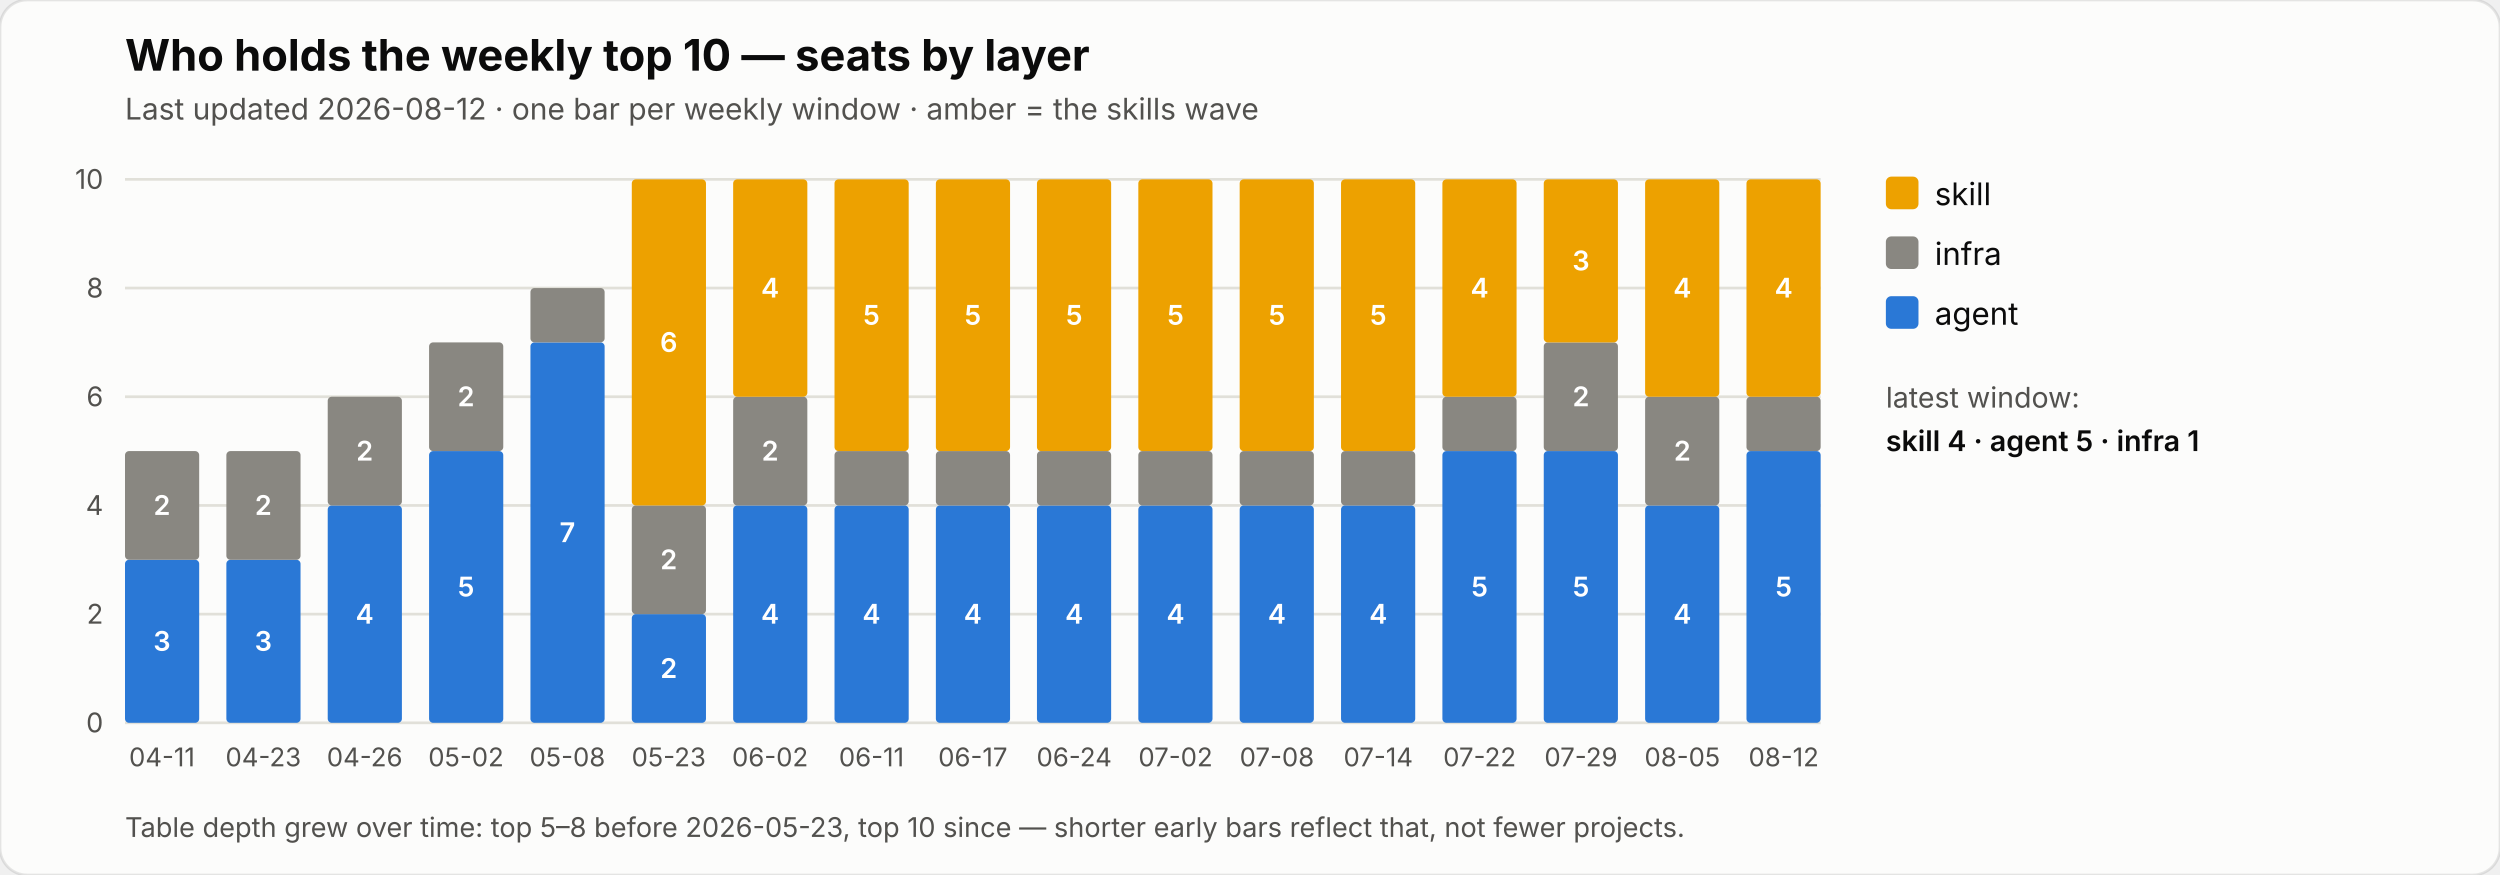
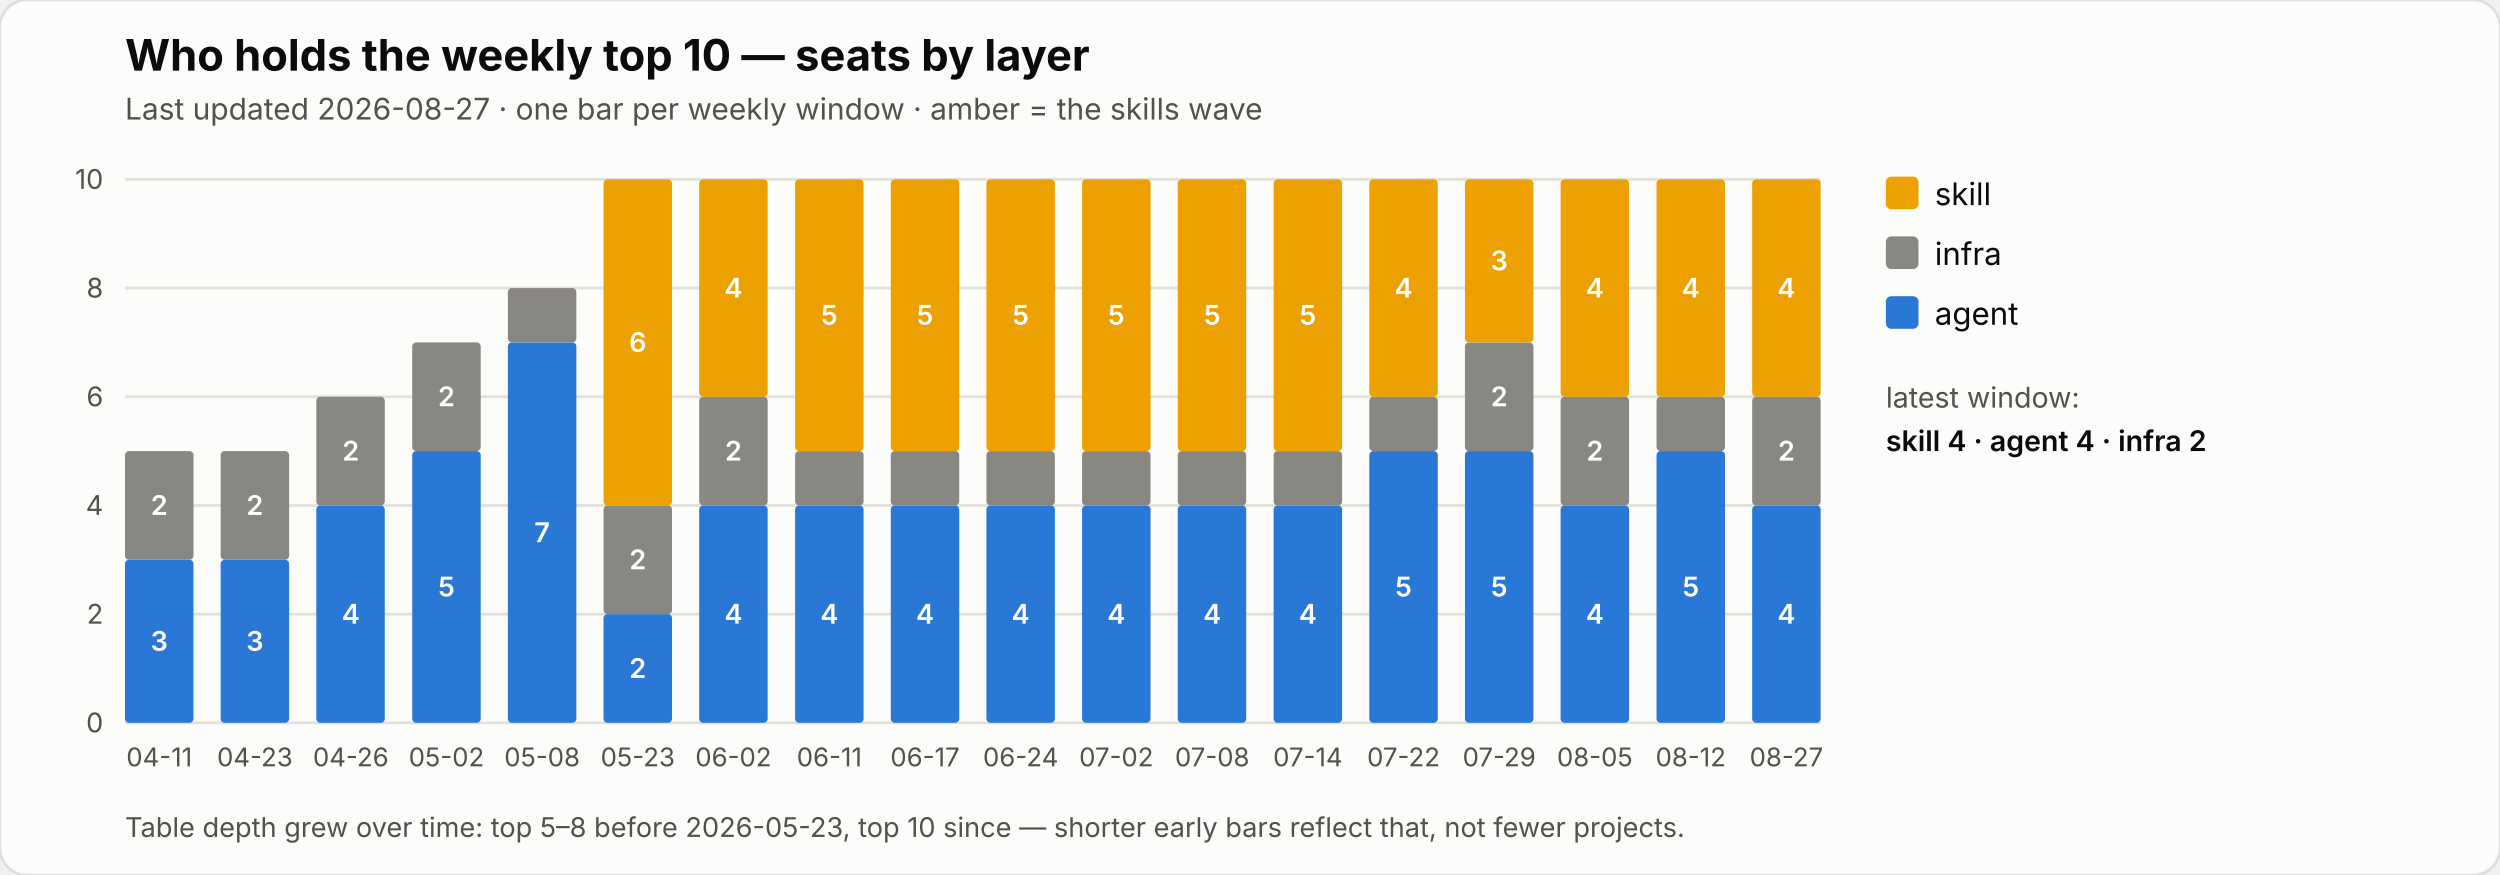
<svg xmlns="http://www.w3.org/2000/svg" width="920" height="322" viewBox="0 0 920 322" font-family="system-ui, -apple-system, sans-serif">
  <rect width="920" height="322" rx="10" fill="#fcfcfb" stroke="rgba(11,11,11,0.10)" />
  <text x="46" y="26" font-size="16" font-weight="700" fill="#0b0b0b">Who holds the weekly top 10 — seats by layer</text>
-   <text x="46" y="44" font-size="11" fill="#52514e">Last updated 2026-08-12 · one bar per weekly window · amber = the skills wave</text>
+   <text x="46" y="44" font-size="11" fill="#52514e">Last updated 2026-08-27 · one bar per weekly window · amber = the skills wave</text>
  <line x1="46" y1="266.0" x2="670" y2="266.0" stroke="#e1e0d9" stroke-width="1" />
  <text x="38" y="269.5" font-size="10" fill="#52514e" text-anchor="end">0</text>
  <line x1="46" y1="226.0" x2="670" y2="226.0" stroke="#e1e0d9" stroke-width="1" />
  <text x="38" y="229.5" font-size="10" fill="#52514e" text-anchor="end">2</text>
  <line x1="46" y1="186.0" x2="670" y2="186.0" stroke="#e1e0d9" stroke-width="1" />
  <text x="38" y="189.5" font-size="10" fill="#52514e" text-anchor="end">4</text>
  <line x1="46" y1="146.0" x2="670" y2="146.0" stroke="#e1e0d9" stroke-width="1" />
  <text x="38" y="149.5" font-size="10" fill="#52514e" text-anchor="end">6</text>
  <line x1="46" y1="106.0" x2="670" y2="106.0" stroke="#e1e0d9" stroke-width="1" />
  <text x="38" y="109.5" font-size="10" fill="#52514e" text-anchor="end">8</text>
  <line x1="46" y1="66.0" x2="670" y2="66.0" stroke="#e1e0d9" stroke-width="1" />
  <text x="38" y="69.5" font-size="10" fill="#52514e" text-anchor="end">10</text>
-   <rect x="46.0" y="206.0" width="27.3" height="60.0" fill="#2a78d6" rx="1.5" />
-   <text x="59.6" y="239.5" font-size="10" font-weight="600" fill="#ffffff" text-anchor="middle">3</text>
-   <rect x="46.0" y="166.0" width="27.3" height="40.0" fill="#898781" rx="1.5" />
-   <text x="59.6" y="189.5" font-size="10" font-weight="600" fill="#ffffff" text-anchor="middle">2</text>
-   <text x="59.6" y="282" font-size="9.5" fill="#52514e" text-anchor="middle">04-11</text>
-   <rect x="83.3" y="206.0" width="27.3" height="60.0" fill="#2a78d6" rx="1.5" />
-   <text x="96.9" y="239.5" font-size="10" font-weight="600" fill="#ffffff" text-anchor="middle">3</text>
-   <rect x="83.3" y="166.0" width="27.3" height="40.0" fill="#898781" rx="1.5" />
-   <text x="96.9" y="189.5" font-size="10" font-weight="600" fill="#ffffff" text-anchor="middle">2</text>
-   <text x="96.9" y="282" font-size="9.5" fill="#52514e" text-anchor="middle">04-23</text>
-   <rect x="120.6" y="186.0" width="27.3" height="80.0" fill="#2a78d6" rx="1.5" />
-   <text x="134.2" y="229.5" font-size="10" font-weight="600" fill="#ffffff" text-anchor="middle">4</text>
-   <rect x="120.6" y="146.0" width="27.3" height="40.0" fill="#898781" rx="1.5" />
-   <text x="134.2" y="169.5" font-size="10" font-weight="600" fill="#ffffff" text-anchor="middle">2</text>
-   <text x="134.2" y="282" font-size="9.5" fill="#52514e" text-anchor="middle">04-26</text>
-   <rect x="157.9" y="166.0" width="27.3" height="100.0" fill="#2a78d6" rx="1.5" />
-   <text x="171.5" y="219.5" font-size="10" font-weight="600" fill="#ffffff" text-anchor="middle">5</text>
-   <rect x="157.9" y="126.0" width="27.3" height="40.0" fill="#898781" rx="1.5" />
-   <text x="171.5" y="149.5" font-size="10" font-weight="600" fill="#ffffff" text-anchor="middle">2</text>
-   <text x="171.5" y="282" font-size="9.5" fill="#52514e" text-anchor="middle">05-02</text>
-   <rect x="195.2" y="126.0" width="27.3" height="140.0" fill="#2a78d6" rx="1.5" />
-   <text x="208.8" y="199.5" font-size="10" font-weight="600" fill="#ffffff" text-anchor="middle">7</text>
-   <rect x="195.2" y="106.0" width="27.3" height="20.0" fill="#898781" rx="1.5" />
-   <text x="208.8" y="282" font-size="9.5" fill="#52514e" text-anchor="middle">05-08</text>
-   <rect x="232.5" y="226.0" width="27.3" height="40.0" fill="#2a78d6" rx="1.5" />
-   <text x="246.1" y="249.5" font-size="10" font-weight="600" fill="#ffffff" text-anchor="middle">2</text>
-   <rect x="232.5" y="186.0" width="27.3" height="40.0" fill="#898781" rx="1.5" />
-   <text x="246.1" y="209.5" font-size="10" font-weight="600" fill="#ffffff" text-anchor="middle">2</text>
-   <rect x="232.5" y="66.0" width="27.3" height="120.0" fill="#eda100" rx="1.5" />
-   <text x="246.1" y="129.5" font-size="10" font-weight="600" fill="#ffffff" text-anchor="middle">6</text>
-   <text x="246.1" y="282" font-size="9.5" fill="#52514e" text-anchor="middle">05-23</text>
-   <rect x="269.8" y="186.0" width="27.3" height="80.0" fill="#2a78d6" rx="1.5" />
-   <text x="283.4" y="229.5" font-size="10" font-weight="600" fill="#ffffff" text-anchor="middle">4</text>
-   <rect x="269.8" y="146.0" width="27.3" height="40.0" fill="#898781" rx="1.5" />
-   <text x="283.4" y="169.5" font-size="10" font-weight="600" fill="#ffffff" text-anchor="middle">2</text>
-   <rect x="269.8" y="66.0" width="27.3" height="80.0" fill="#eda100" rx="1.5" />
-   <text x="283.4" y="109.5" font-size="10" font-weight="600" fill="#ffffff" text-anchor="middle">4</text>
-   <text x="283.4" y="282" font-size="9.5" fill="#52514e" text-anchor="middle">06-02</text>
-   <rect x="307.1" y="186.0" width="27.3" height="80.0" fill="#2a78d6" rx="1.5" />
-   <text x="320.7" y="229.5" font-size="10" font-weight="600" fill="#ffffff" text-anchor="middle">4</text>
-   <rect x="307.1" y="166.0" width="27.3" height="20.0" fill="#898781" rx="1.5" />
-   <rect x="307.1" y="66.0" width="27.3" height="100.0" fill="#eda100" rx="1.5" />
-   <text x="320.7" y="119.5" font-size="10" font-weight="600" fill="#ffffff" text-anchor="middle">5</text>
-   <text x="320.7" y="282" font-size="9.5" fill="#52514e" text-anchor="middle">06-11</text>
-   <rect x="344.4" y="186.0" width="27.3" height="80.0" fill="#2a78d6" rx="1.5" />
-   <text x="358.0" y="229.5" font-size="10" font-weight="600" fill="#ffffff" text-anchor="middle">4</text>
-   <rect x="344.4" y="166.0" width="27.3" height="20.0" fill="#898781" rx="1.5" />
-   <rect x="344.4" y="66.0" width="27.3" height="100.0" fill="#eda100" rx="1.5" />
-   <text x="358.0" y="119.5" font-size="10" font-weight="600" fill="#ffffff" text-anchor="middle">5</text>
-   <text x="358.0" y="282" font-size="9.5" fill="#52514e" text-anchor="middle">06-17</text>
-   <rect x="381.6" y="186.0" width="27.3" height="80.0" fill="#2a78d6" rx="1.5" />
-   <text x="395.3" y="229.5" font-size="10" font-weight="600" fill="#ffffff" text-anchor="middle">4</text>
-   <rect x="381.6" y="166.0" width="27.3" height="20.0" fill="#898781" rx="1.5" />
-   <rect x="381.6" y="66.0" width="27.3" height="100.0" fill="#eda100" rx="1.5" />
-   <text x="395.3" y="119.5" font-size="10" font-weight="600" fill="#ffffff" text-anchor="middle">5</text>
-   <text x="395.3" y="282" font-size="9.5" fill="#52514e" text-anchor="middle">06-24</text>
-   <rect x="418.9" y="186.0" width="27.3" height="80.0" fill="#2a78d6" rx="1.5" />
-   <text x="432.6" y="229.5" font-size="10" font-weight="600" fill="#ffffff" text-anchor="middle">4</text>
-   <rect x="418.9" y="166.0" width="27.3" height="20.0" fill="#898781" rx="1.5" />
-   <rect x="418.9" y="66.0" width="27.3" height="100.0" fill="#eda100" rx="1.5" />
-   <text x="432.6" y="119.5" font-size="10" font-weight="600" fill="#ffffff" text-anchor="middle">5</text>
-   <text x="432.6" y="282" font-size="9.5" fill="#52514e" text-anchor="middle">07-02</text>
-   <rect x="456.2" y="186.0" width="27.3" height="80.0" fill="#2a78d6" rx="1.5" />
-   <text x="469.9" y="229.5" font-size="10" font-weight="600" fill="#ffffff" text-anchor="middle">4</text>
-   <rect x="456.2" y="166.0" width="27.3" height="20.0" fill="#898781" rx="1.5" />
-   <rect x="456.2" y="66.0" width="27.3" height="100.0" fill="#eda100" rx="1.5" />
-   <text x="469.9" y="119.5" font-size="10" font-weight="600" fill="#ffffff" text-anchor="middle">5</text>
-   <text x="469.9" y="282" font-size="9.5" fill="#52514e" text-anchor="middle">07-08</text>
-   <rect x="493.5" y="186.0" width="27.3" height="80.0" fill="#2a78d6" rx="1.5" />
-   <text x="507.2" y="229.5" font-size="10" font-weight="600" fill="#ffffff" text-anchor="middle">4</text>
-   <rect x="493.5" y="166.0" width="27.3" height="20.0" fill="#898781" rx="1.5" />
-   <rect x="493.5" y="66.0" width="27.3" height="100.0" fill="#eda100" rx="1.5" />
-   <text x="507.2" y="119.5" font-size="10" font-weight="600" fill="#ffffff" text-anchor="middle">5</text>
-   <text x="507.2" y="282" font-size="9.5" fill="#52514e" text-anchor="middle">07-14</text>
-   <rect x="530.8" y="166.0" width="27.3" height="100.0" fill="#2a78d6" rx="1.5" />
-   <text x="544.5" y="219.5" font-size="10" font-weight="600" fill="#ffffff" text-anchor="middle">5</text>
-   <rect x="530.8" y="146.0" width="27.3" height="20.0" fill="#898781" rx="1.5" />
-   <rect x="530.8" y="66.0" width="27.3" height="80.0" fill="#eda100" rx="1.5" />
-   <text x="544.5" y="109.5" font-size="10" font-weight="600" fill="#ffffff" text-anchor="middle">4</text>
-   <text x="544.5" y="282" font-size="9.5" fill="#52514e" text-anchor="middle">07-22</text>
-   <rect x="568.1" y="166.0" width="27.3" height="100.0" fill="#2a78d6" rx="1.5" />
-   <text x="581.8" y="219.5" font-size="10" font-weight="600" fill="#ffffff" text-anchor="middle">5</text>
-   <rect x="568.1" y="126.0" width="27.3" height="40.0" fill="#898781" rx="1.5" />
-   <text x="581.8" y="149.5" font-size="10" font-weight="600" fill="#ffffff" text-anchor="middle">2</text>
-   <rect x="568.1" y="66.0" width="27.3" height="60.0" fill="#eda100" rx="1.5" />
-   <text x="581.8" y="99.5" font-size="10" font-weight="600" fill="#ffffff" text-anchor="middle">3</text>
-   <text x="581.8" y="282" font-size="9.5" fill="#52514e" text-anchor="middle">07-29</text>
-   <rect x="605.4" y="186.0" width="27.3" height="80.0" fill="#2a78d6" rx="1.5" />
-   <text x="619.1" y="229.5" font-size="10" font-weight="600" fill="#ffffff" text-anchor="middle">4</text>
-   <rect x="605.4" y="146.0" width="27.3" height="40.0" fill="#898781" rx="1.5" />
-   <text x="619.1" y="169.5" font-size="10" font-weight="600" fill="#ffffff" text-anchor="middle">2</text>
-   <rect x="605.4" y="66.0" width="27.3" height="80.0" fill="#eda100" rx="1.5" />
-   <text x="619.1" y="109.5" font-size="10" font-weight="600" fill="#ffffff" text-anchor="middle">4</text>
-   <text x="619.1" y="282" font-size="9.5" fill="#52514e" text-anchor="middle">08-05</text>
-   <rect x="642.7" y="166.0" width="27.3" height="100.0" fill="#2a78d6" rx="1.5" />
-   <text x="656.4" y="219.5" font-size="10" font-weight="600" fill="#ffffff" text-anchor="middle">5</text>
-   <rect x="642.7" y="146.0" width="27.3" height="20.0" fill="#898781" rx="1.5" />
-   <rect x="642.7" y="66.0" width="27.3" height="80.0" fill="#eda100" rx="1.5" />
-   <text x="656.4" y="109.5" font-size="10" font-weight="600" fill="#ffffff" text-anchor="middle">4</text>
-   <text x="656.4" y="282" font-size="9.5" fill="#52514e" text-anchor="middle">08-12</text>
+   <rect x="46.0" y="206.0" width="25.2" height="60.0" fill="#2a78d6" rx="1.5" />
+   <text x="58.6" y="239.5" font-size="10" font-weight="600" fill="#ffffff" text-anchor="middle">3</text>
+   <rect x="46.0" y="166.0" width="25.2" height="40.0" fill="#898781" rx="1.5" />
+   <text x="58.6" y="189.5" font-size="10" font-weight="600" fill="#ffffff" text-anchor="middle">2</text>
+   <text x="58.6" y="282" font-size="9.5" fill="#52514e" text-anchor="middle">04-11</text>
+   <rect x="81.2" y="206.0" width="25.2" height="60.0" fill="#2a78d6" rx="1.5" />
+   <text x="93.8" y="239.5" font-size="10" font-weight="600" fill="#ffffff" text-anchor="middle">3</text>
+   <rect x="81.2" y="166.0" width="25.2" height="40.0" fill="#898781" rx="1.5" />
+   <text x="93.8" y="189.5" font-size="10" font-weight="600" fill="#ffffff" text-anchor="middle">2</text>
+   <text x="93.8" y="282" font-size="9.5" fill="#52514e" text-anchor="middle">04-23</text>
+   <rect x="116.4" y="186.0" width="25.2" height="80.0" fill="#2a78d6" rx="1.5" />
+   <text x="129.1" y="229.5" font-size="10" font-weight="600" fill="#ffffff" text-anchor="middle">4</text>
+   <rect x="116.4" y="146.0" width="25.2" height="40.0" fill="#898781" rx="1.5" />
+   <text x="129.1" y="169.5" font-size="10" font-weight="600" fill="#ffffff" text-anchor="middle">2</text>
+   <text x="129.1" y="282" font-size="9.5" fill="#52514e" text-anchor="middle">04-26</text>
+   <rect x="151.7" y="166.0" width="25.2" height="100.0" fill="#2a78d6" rx="1.5" />
+   <text x="164.3" y="219.5" font-size="10" font-weight="600" fill="#ffffff" text-anchor="middle">5</text>
+   <rect x="151.7" y="126.0" width="25.2" height="40.0" fill="#898781" rx="1.5" />
+   <text x="164.3" y="149.5" font-size="10" font-weight="600" fill="#ffffff" text-anchor="middle">2</text>
+   <text x="164.3" y="282" font-size="9.5" fill="#52514e" text-anchor="middle">05-02</text>
+   <rect x="186.9" y="126.0" width="25.2" height="140.0" fill="#2a78d6" rx="1.5" />
+   <text x="199.5" y="199.5" font-size="10" font-weight="600" fill="#ffffff" text-anchor="middle">7</text>
+   <rect x="186.9" y="106.0" width="25.2" height="20.0" fill="#898781" rx="1.5" />
+   <text x="199.5" y="282" font-size="9.5" fill="#52514e" text-anchor="middle">05-08</text>
+   <rect x="222.1" y="226.0" width="25.2" height="40.0" fill="#2a78d6" rx="1.5" />
+   <text x="234.7" y="249.5" font-size="10" font-weight="600" fill="#ffffff" text-anchor="middle">2</text>
+   <rect x="222.1" y="186.0" width="25.2" height="40.0" fill="#898781" rx="1.5" />
+   <text x="234.7" y="209.5" font-size="10" font-weight="600" fill="#ffffff" text-anchor="middle">2</text>
+   <rect x="222.1" y="66.0" width="25.2" height="120.0" fill="#eda100" rx="1.5" />
+   <text x="234.7" y="129.5" font-size="10" font-weight="600" fill="#ffffff" text-anchor="middle">6</text>
+   <text x="234.7" y="282" font-size="9.5" fill="#52514e" text-anchor="middle">05-23</text>
+   <rect x="257.3" y="186.0" width="25.2" height="80.0" fill="#2a78d6" rx="1.5" />
+   <text x="269.9" y="229.5" font-size="10" font-weight="600" fill="#ffffff" text-anchor="middle">4</text>
+   <rect x="257.3" y="146.0" width="25.2" height="40.0" fill="#898781" rx="1.5" />
+   <text x="269.9" y="169.5" font-size="10" font-weight="600" fill="#ffffff" text-anchor="middle">2</text>
+   <rect x="257.3" y="66.0" width="25.2" height="80.0" fill="#eda100" rx="1.5" />
+   <text x="269.9" y="109.5" font-size="10" font-weight="600" fill="#ffffff" text-anchor="middle">4</text>
+   <text x="269.9" y="282" font-size="9.5" fill="#52514e" text-anchor="middle">06-02</text>
+   <rect x="292.6" y="186.0" width="25.2" height="80.0" fill="#2a78d6" rx="1.5" />
+   <text x="305.2" y="229.5" font-size="10" font-weight="600" fill="#ffffff" text-anchor="middle">4</text>
+   <rect x="292.6" y="166.0" width="25.2" height="20.0" fill="#898781" rx="1.5" />
+   <rect x="292.6" y="66.0" width="25.2" height="100.0" fill="#eda100" rx="1.5" />
+   <text x="305.2" y="119.5" font-size="10" font-weight="600" fill="#ffffff" text-anchor="middle">5</text>
+   <text x="305.2" y="282" font-size="9.5" fill="#52514e" text-anchor="middle">06-11</text>
+   <rect x="327.8" y="186.0" width="25.2" height="80.0" fill="#2a78d6" rx="1.5" />
+   <text x="340.4" y="229.5" font-size="10" font-weight="600" fill="#ffffff" text-anchor="middle">4</text>
+   <rect x="327.8" y="166.0" width="25.2" height="20.0" fill="#898781" rx="1.5" />
+   <rect x="327.8" y="66.0" width="25.2" height="100.0" fill="#eda100" rx="1.5" />
+   <text x="340.4" y="119.5" font-size="10" font-weight="600" fill="#ffffff" text-anchor="middle">5</text>
+   <text x="340.4" y="282" font-size="9.5" fill="#52514e" text-anchor="middle">06-17</text>
+   <rect x="363.0" y="186.0" width="25.2" height="80.0" fill="#2a78d6" rx="1.5" />
+   <text x="375.6" y="229.5" font-size="10" font-weight="600" fill="#ffffff" text-anchor="middle">4</text>
+   <rect x="363.0" y="166.0" width="25.2" height="20.0" fill="#898781" rx="1.5" />
+   <rect x="363.0" y="66.0" width="25.2" height="100.0" fill="#eda100" rx="1.5" />
+   <text x="375.6" y="119.5" font-size="10" font-weight="600" fill="#ffffff" text-anchor="middle">5</text>
+   <text x="375.6" y="282" font-size="9.5" fill="#52514e" text-anchor="middle">06-24</text>
+   <rect x="398.2" y="186.0" width="25.2" height="80.0" fill="#2a78d6" rx="1.5" />
+   <text x="410.8" y="229.5" font-size="10" font-weight="600" fill="#ffffff" text-anchor="middle">4</text>
+   <rect x="398.2" y="166.0" width="25.2" height="20.0" fill="#898781" rx="1.5" />
+   <rect x="398.2" y="66.0" width="25.2" height="100.0" fill="#eda100" rx="1.5" />
+   <text x="410.8" y="119.5" font-size="10" font-weight="600" fill="#ffffff" text-anchor="middle">5</text>
+   <text x="410.8" y="282" font-size="9.5" fill="#52514e" text-anchor="middle">07-02</text>
+   <rect x="433.4" y="186.0" width="25.2" height="80.0" fill="#2a78d6" rx="1.5" />
+   <text x="446.1" y="229.5" font-size="10" font-weight="600" fill="#ffffff" text-anchor="middle">4</text>
+   <rect x="433.4" y="166.0" width="25.2" height="20.0" fill="#898781" rx="1.5" />
+   <rect x="433.4" y="66.0" width="25.2" height="100.0" fill="#eda100" rx="1.5" />
+   <text x="446.1" y="119.5" font-size="10" font-weight="600" fill="#ffffff" text-anchor="middle">5</text>
+   <text x="446.1" y="282" font-size="9.5" fill="#52514e" text-anchor="middle">07-08</text>
+   <rect x="468.7" y="186.0" width="25.2" height="80.0" fill="#2a78d6" rx="1.5" />
+   <text x="481.3" y="229.5" font-size="10" font-weight="600" fill="#ffffff" text-anchor="middle">4</text>
+   <rect x="468.7" y="166.0" width="25.2" height="20.0" fill="#898781" rx="1.5" />
+   <rect x="468.7" y="66.0" width="25.2" height="100.0" fill="#eda100" rx="1.5" />
+   <text x="481.3" y="119.5" font-size="10" font-weight="600" fill="#ffffff" text-anchor="middle">5</text>
+   <text x="481.3" y="282" font-size="9.5" fill="#52514e" text-anchor="middle">07-14</text>
+   <rect x="503.9" y="166.0" width="25.2" height="100.0" fill="#2a78d6" rx="1.5" />
+   <text x="516.5" y="219.5" font-size="10" font-weight="600" fill="#ffffff" text-anchor="middle">5</text>
+   <rect x="503.9" y="146.0" width="25.2" height="20.0" fill="#898781" rx="1.5" />
+   <rect x="503.9" y="66.0" width="25.2" height="80.0" fill="#eda100" rx="1.5" />
+   <text x="516.5" y="109.5" font-size="10" font-weight="600" fill="#ffffff" text-anchor="middle">4</text>
+   <text x="516.5" y="282" font-size="9.5" fill="#52514e" text-anchor="middle">07-22</text>
+   <rect x="539.1" y="166.0" width="25.2" height="100.0" fill="#2a78d6" rx="1.5" />
+   <text x="551.7" y="219.5" font-size="10" font-weight="600" fill="#ffffff" text-anchor="middle">5</text>
+   <rect x="539.1" y="126.0" width="25.2" height="40.0" fill="#898781" rx="1.5" />
+   <text x="551.7" y="149.5" font-size="10" font-weight="600" fill="#ffffff" text-anchor="middle">2</text>
+   <rect x="539.1" y="66.0" width="25.2" height="60.0" fill="#eda100" rx="1.5" />
+   <text x="551.7" y="99.5" font-size="10" font-weight="600" fill="#ffffff" text-anchor="middle">3</text>
+   <text x="551.7" y="282" font-size="9.5" fill="#52514e" text-anchor="middle">07-29</text>
+   <rect x="574.3" y="186.0" width="25.2" height="80.0" fill="#2a78d6" rx="1.5" />
+   <text x="586.9" y="229.5" font-size="10" font-weight="600" fill="#ffffff" text-anchor="middle">4</text>
+   <rect x="574.3" y="146.0" width="25.2" height="40.0" fill="#898781" rx="1.5" />
+   <text x="586.9" y="169.5" font-size="10" font-weight="600" fill="#ffffff" text-anchor="middle">2</text>
+   <rect x="574.3" y="66.0" width="25.2" height="80.0" fill="#eda100" rx="1.5" />
+   <text x="586.9" y="109.5" font-size="10" font-weight="600" fill="#ffffff" text-anchor="middle">4</text>
+   <text x="586.9" y="282" font-size="9.5" fill="#52514e" text-anchor="middle">08-05</text>
+   <rect x="609.6" y="166.0" width="25.2" height="100.0" fill="#2a78d6" rx="1.5" />
+   <text x="622.2" y="219.5" font-size="10" font-weight="600" fill="#ffffff" text-anchor="middle">5</text>
+   <rect x="609.6" y="146.0" width="25.2" height="20.0" fill="#898781" rx="1.5" />
+   <rect x="609.6" y="66.0" width="25.2" height="80.0" fill="#eda100" rx="1.5" />
+   <text x="622.2" y="109.5" font-size="10" font-weight="600" fill="#ffffff" text-anchor="middle">4</text>
+   <text x="622.2" y="282" font-size="9.5" fill="#52514e" text-anchor="middle">08-12</text>
+   <rect x="644.8" y="186.0" width="25.2" height="80.0" fill="#2a78d6" rx="1.5" />
+   <text x="657.4" y="229.5" font-size="10" font-weight="600" fill="#ffffff" text-anchor="middle">4</text>
+   <rect x="644.8" y="146.0" width="25.2" height="40.0" fill="#898781" rx="1.5" />
+   <text x="657.4" y="169.5" font-size="10" font-weight="600" fill="#ffffff" text-anchor="middle">2</text>
+   <rect x="644.8" y="66.0" width="25.2" height="80.0" fill="#eda100" rx="1.5" />
+   <text x="657.4" y="109.5" font-size="10" font-weight="600" fill="#ffffff" text-anchor="middle">4</text>
+   <text x="657.4" y="282" font-size="9.5" fill="#52514e" text-anchor="middle">08-27</text>
  <rect x="694" y="65" width="12" height="12" rx="2" fill="#eda100" />
  <text x="712" y="75.5" font-size="11.5" fill="#0b0b0b">skill</text>
  <rect x="694" y="87" width="12" height="12" rx="2" fill="#898781" />
  <text x="712" y="97.5" font-size="11.5" fill="#0b0b0b">infra</text>
  <rect x="694" y="109" width="12" height="12" rx="2" fill="#2a78d6" />
  <text x="712" y="119.5" font-size="11.5" fill="#0b0b0b">agent</text>
  <text x="694" y="150" font-size="10.5" fill="#52514e">latest window:</text>
-   <text x="694" y="166" font-size="10.5" font-weight="600" fill="#0b0b0b">skill 4 · agent 5 · infra 1</text>
+   <text x="694" y="166" font-size="10.5" font-weight="600" fill="#0b0b0b">skill 4 · agent 4 · infra 2</text>
  <text x="46" y="308" font-size="10" fill="#52514e">Table depth grew over time: top 5–8 before 2026-05-23, top 10 since — shorter early bars reflect that, not fewer projects.</text>
</svg>
